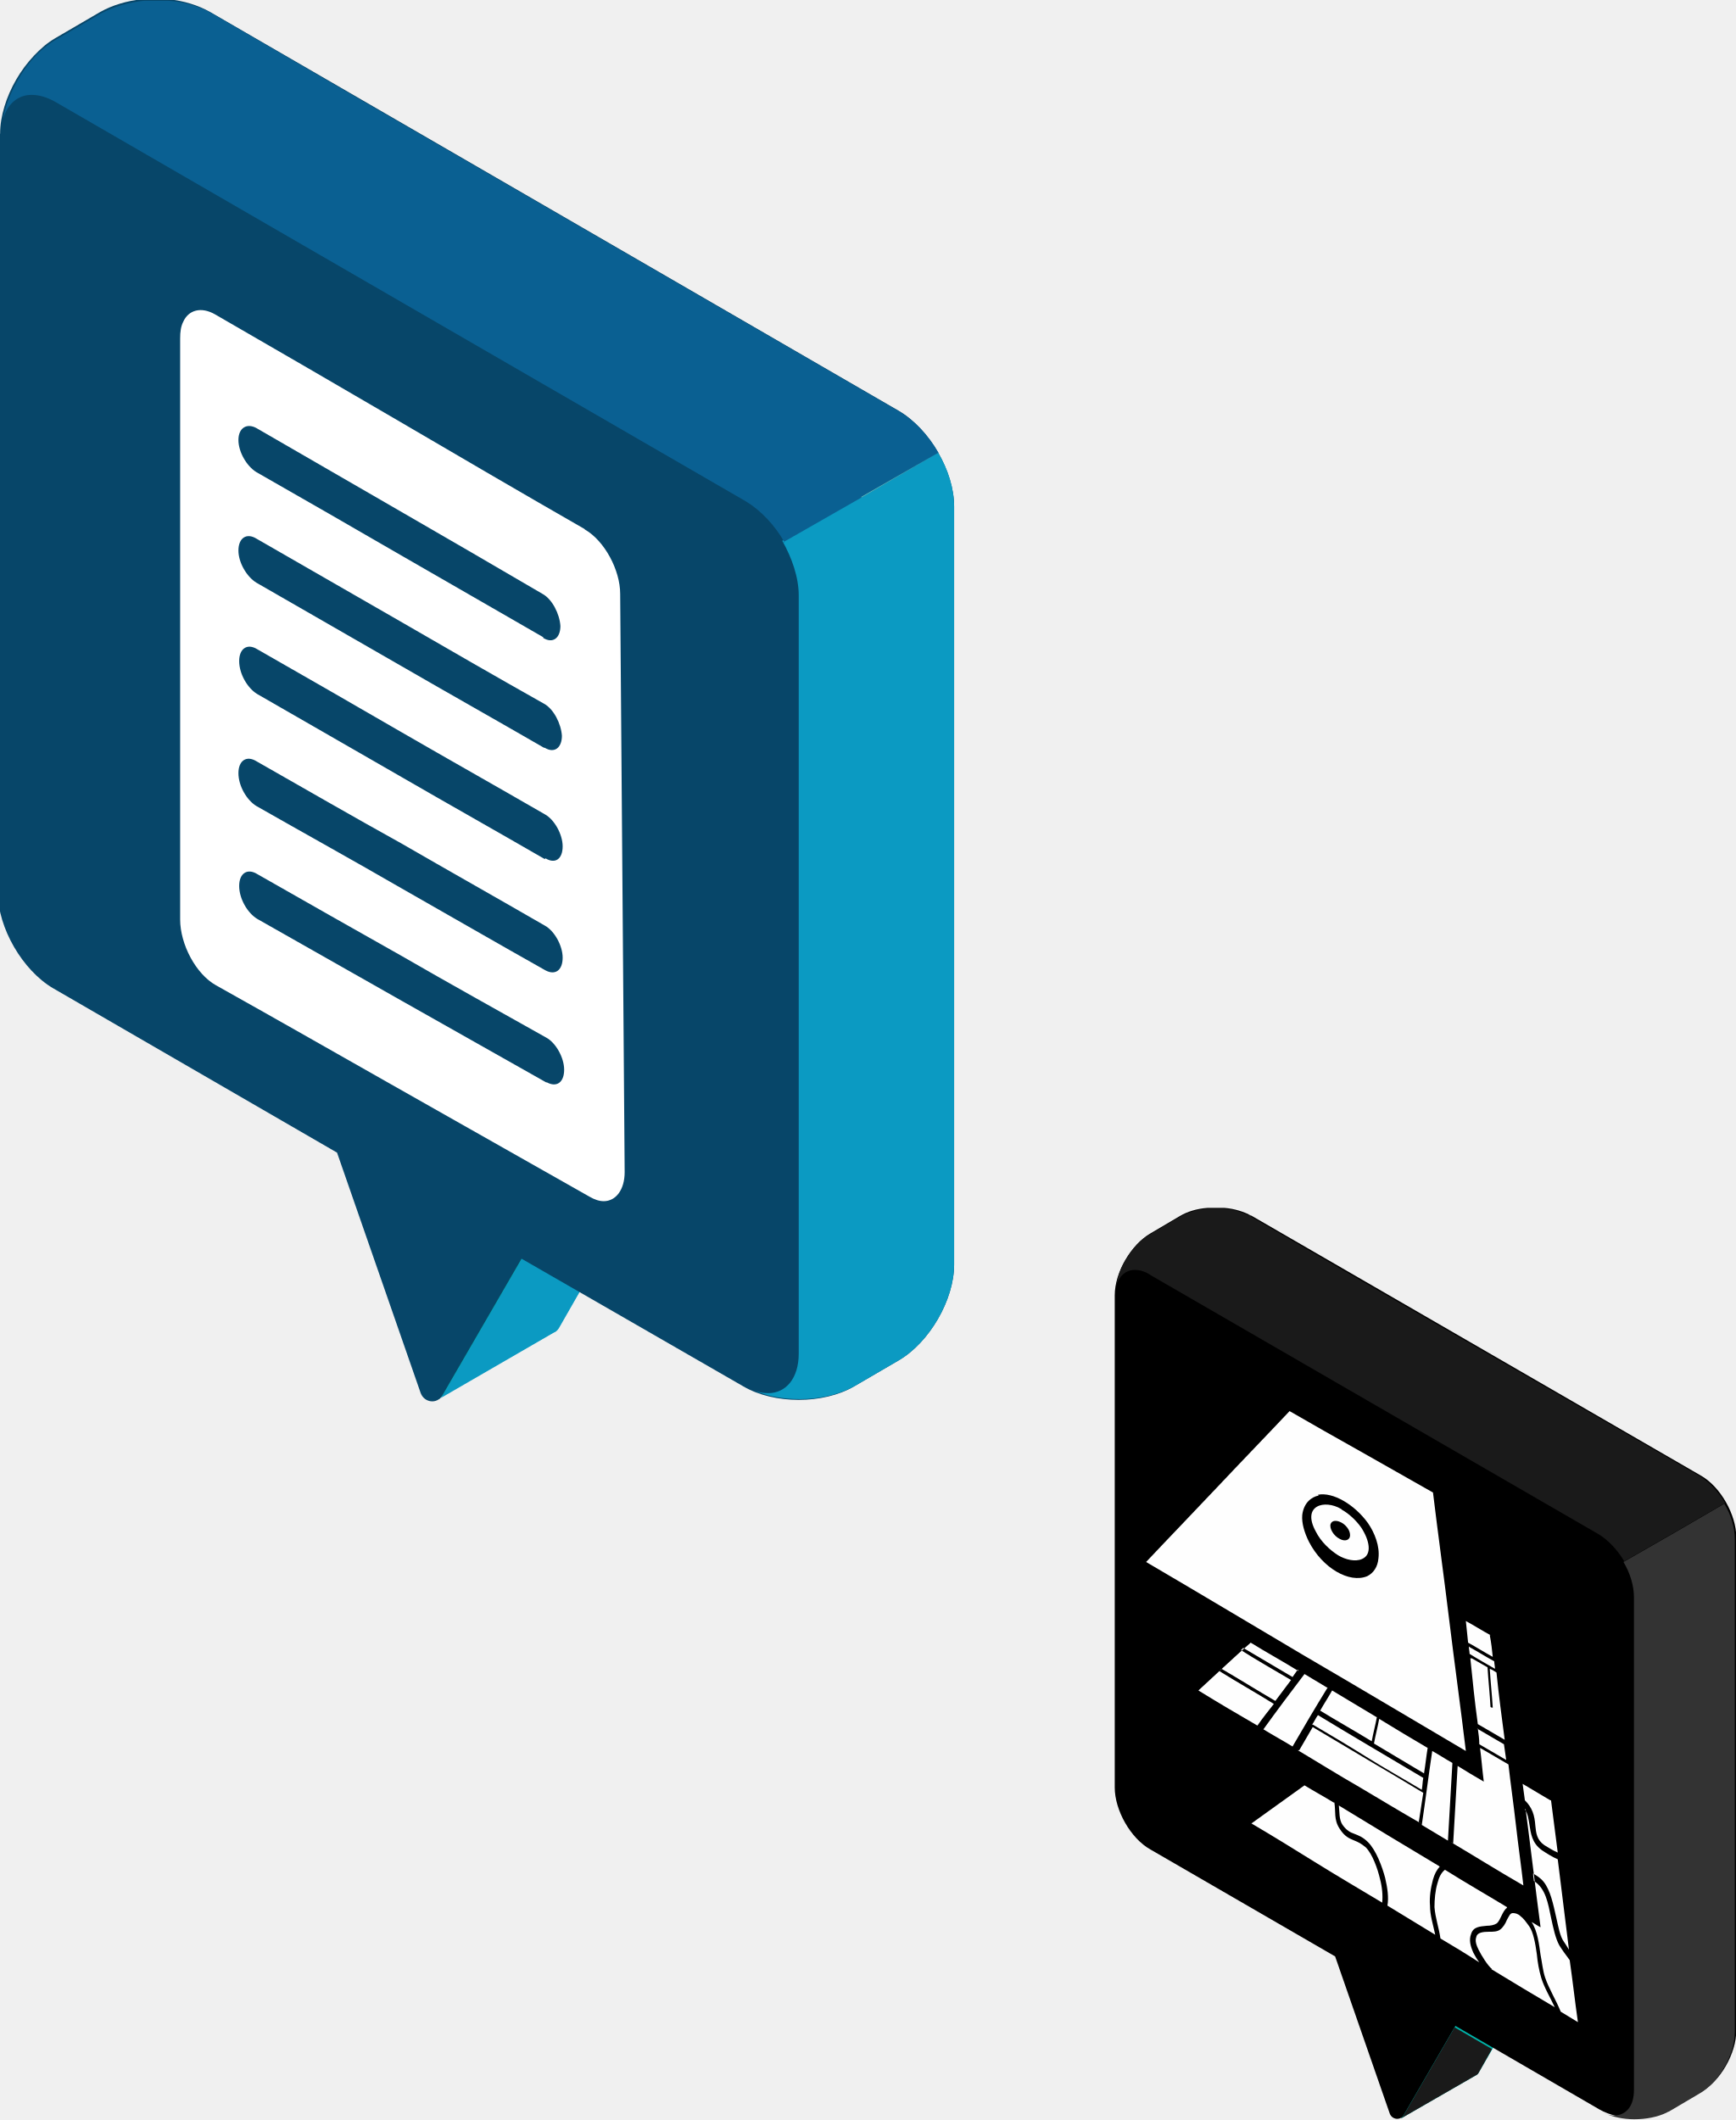
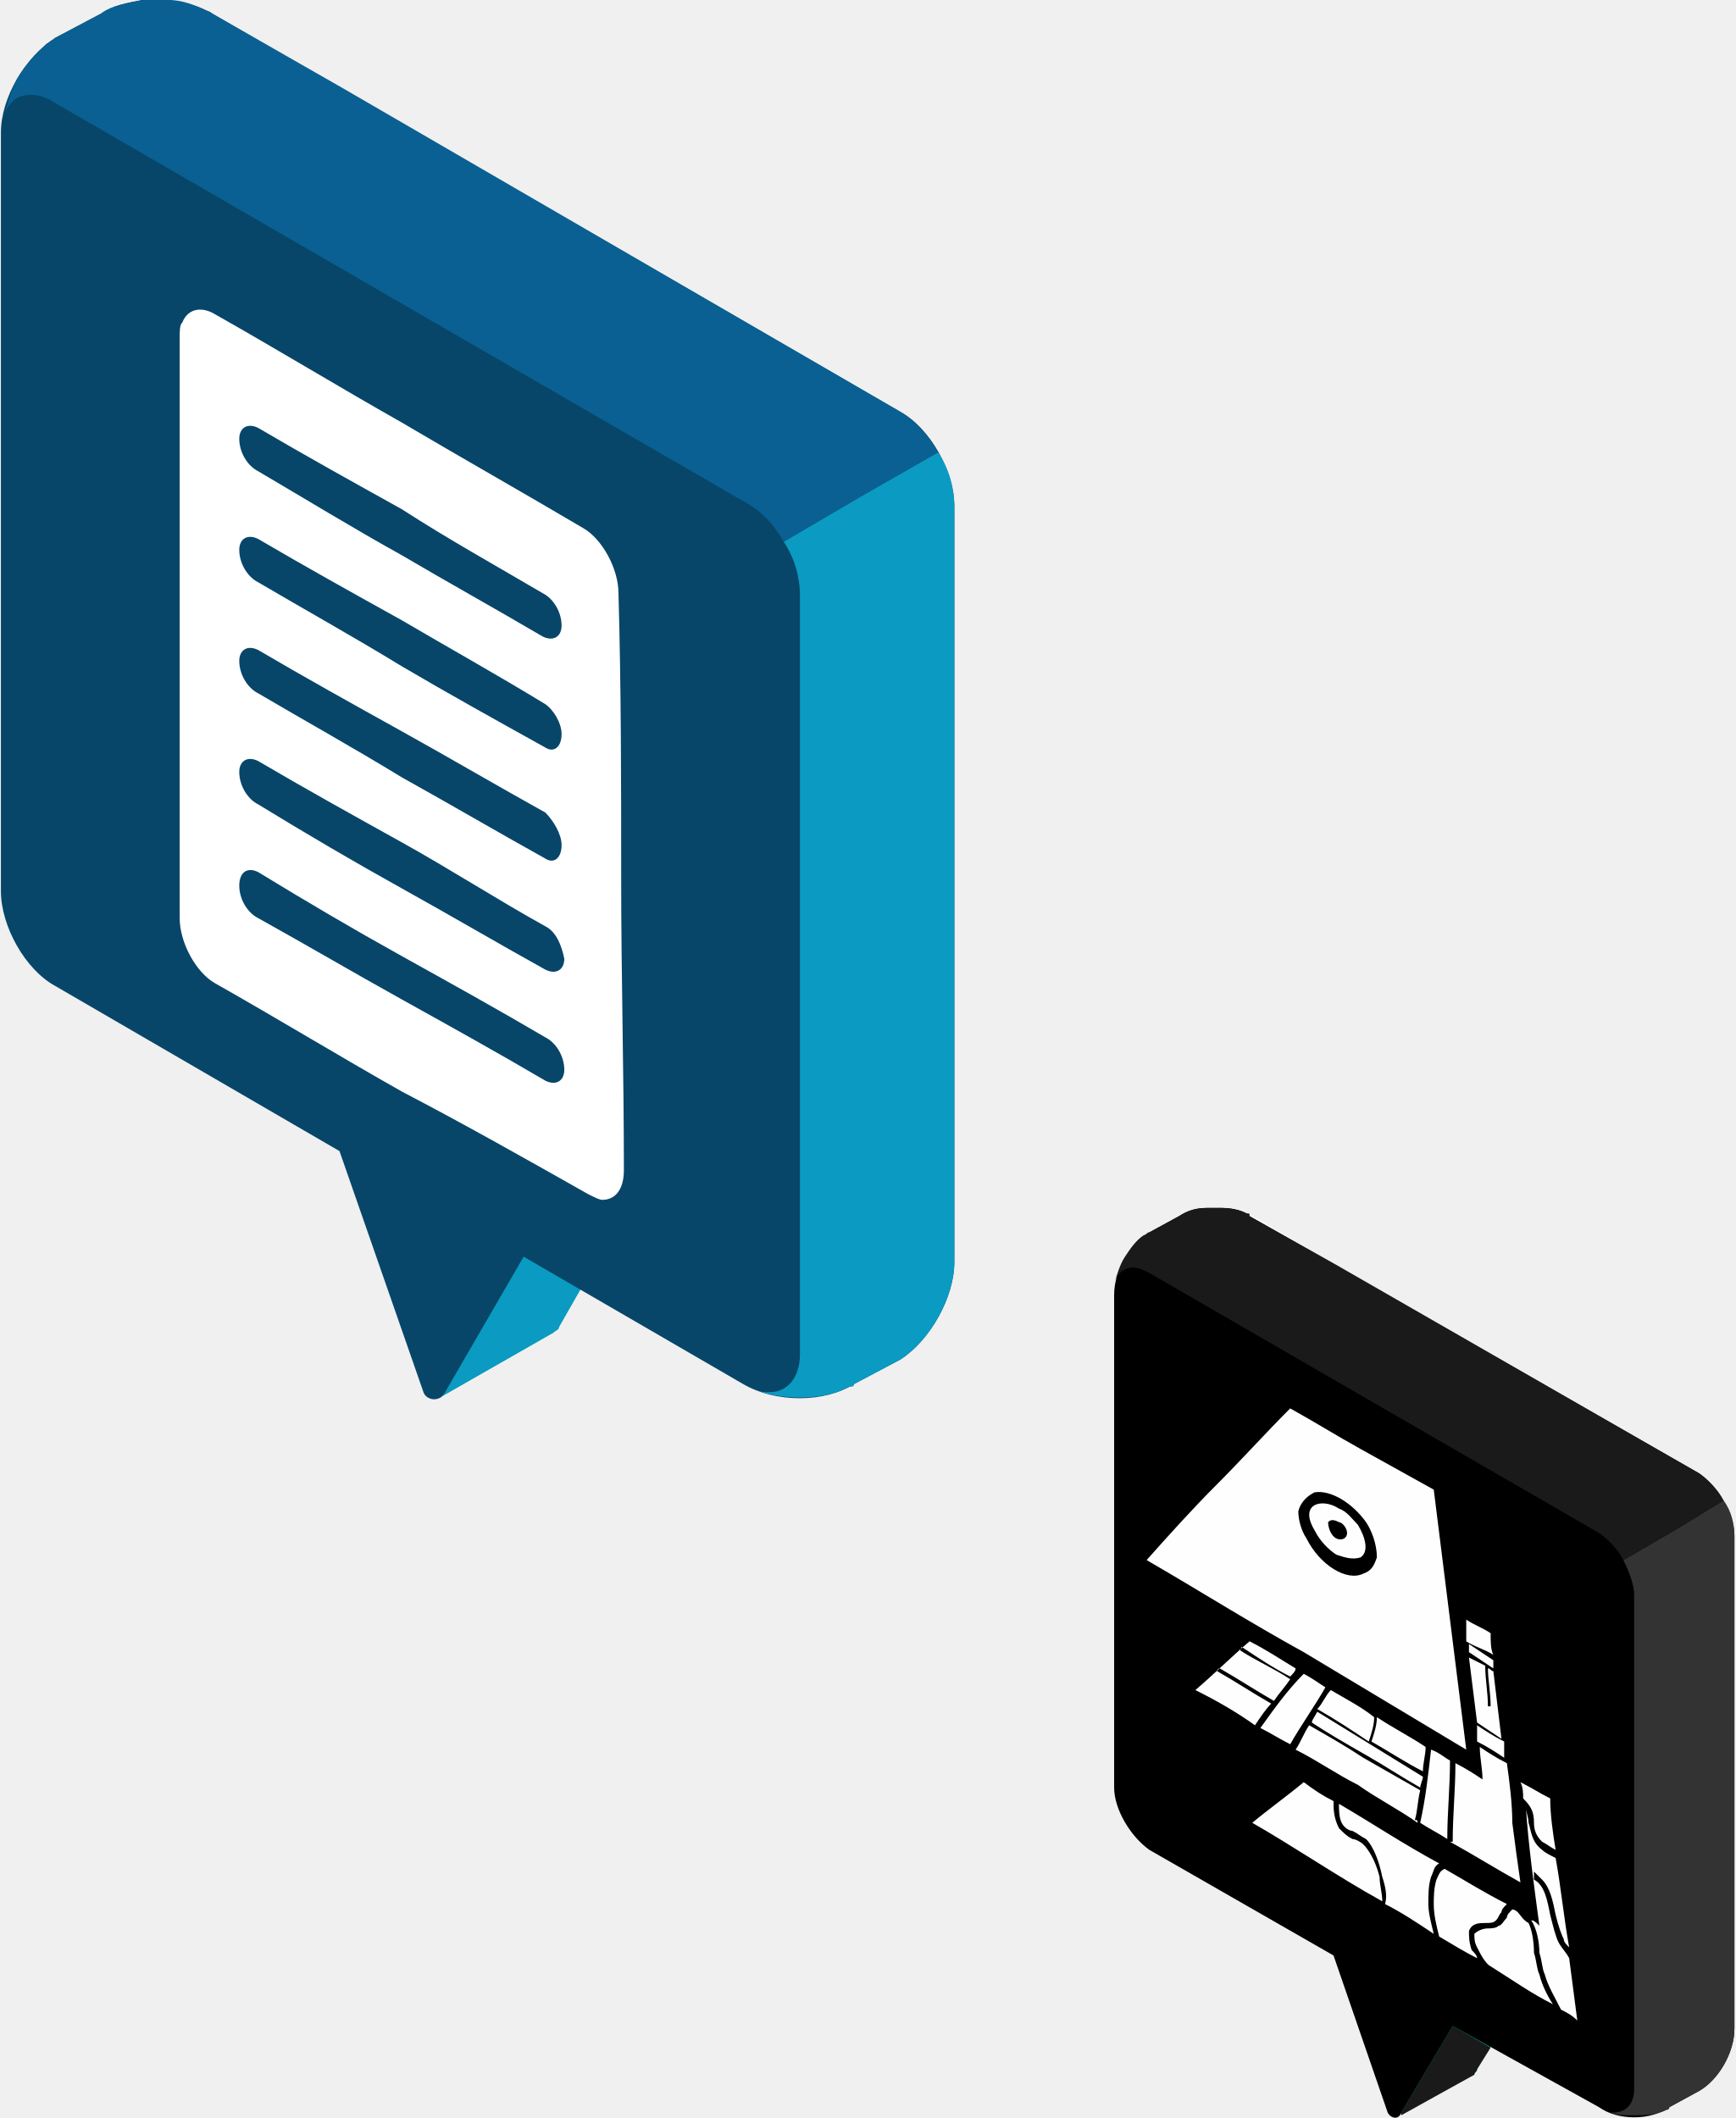
- <svg xmlns="http://www.w3.org/2000/svg" xml:space="preserve" width="8.441mm" height="10.311mm" version="1.1" style="shape-rendering:geometricPrecision; text-rendering:geometricPrecision; image-rendering:optimizeQuality; fill-rule:evenodd; clip-rule:evenodd" viewBox="0 0 23.23 28.38">
+ <svg xmlns="http://www.w3.org/2000/svg" xml:space="preserve" width="68px" height="83px" version="1.1" style="shape-rendering:geometricPrecision; text-rendering:geometricPrecision; image-rendering:optimizeQuality; fill-rule:evenodd; clip-rule:evenodd" viewBox="0 0 6.4 7.82">
  <defs>
    <style type="text/css">
   
    .fil10 {fill:#FEFEFE}
    .fil4 {fill:#FEFEFE;fill-rule:nonzero}
    .fil3 {fill:#C2C4C4;fill-rule:nonzero}
    .fil6 {fill:#6BC8C2;fill-rule:nonzero}
    .fil0 {fill:#00B3A9;fill-rule:nonzero}
    .fil8 {fill:black;fill-rule:nonzero}
    .fil2 {fill:#074669;fill-rule:nonzero}
    .fil5 {fill:#0A6092;fill-rule:nonzero}
    .fil1 {fill:#0B9AC2;fill-rule:nonzero}
    .fil7 {fill:#1A1A1A;fill-rule:nonzero}
    .fil9 {fill:#333333;fill-rule:nonzero}
    .fil11 {fill:white;fill-rule:nonzero}
   
  </style>
  </defs>
  <g id="Camada_x0020_1">
-     <g id="_1865874572768">
-       <path class="fil0" d="M5.88 18.73l1 -1.88 -0.81 -2.32 0 -1.42 2.46 1.42 0 1.42 -1.06 1.83c-0.02,0.03 -0.04,0.05 -0.07,0.06l0 0 -1.53 0.88z" />
-       <path class="fil1" d="M5.89 18.72l1.52 -0.88 -0 -0 0 0c0.03,-0.01 0.05,-0.03 0.07,-0.06l0.28 -0.49 -0.77 -0.45 -1.06 1.83c-0.01,0.02 -0.03,0.04 -0.04,0.05z" />
-       <path class="fil2" d="M-0 1.79c0,-0.47 0.33,-1.04 0.74,-1.28l0.6 -0.35c0.16,-0.09 0.36,-0.15 0.56,-0.17l0.35 0c0.21,0.02 0.4,0.08 0.56,0.17l9.22 5.34c0.41,0.24 0.74,0.81 0.74,1.28l0 10.15c0,0.47 -0.33,1.04 -0.74,1.28l-0.6 0.35c-0.41,0.24 -1.07,0.24 -1.48,0l-2.97 -1.71 -1.06 1.83c-0.07,0.12 -0.24,0.1 -0.29,-0.03l-1.12 -3.22 -3.8 -2.2c-0.41,-0.24 -0.74,-0.81 -0.74,-1.28l0 -10.15z" />
-       <path class="fil3" d="M11.37 18.59l0 0 0 0zm0 -0c0,-0 0,-0 0,-0 -0,0 -0,0 -0,0zm0 -0c0.02,-0.01 0.04,-0.02 0.06,-0.03l0.6 -0.35c0.41,-0.24 0.74,-0.81 0.74,-1.28l0 0c0,0.47 -0.33,1.04 -0.74,1.28l-0.6 0.35c-0.02,0.01 -0.04,0.02 -0.06,0.03z" />
-       <path class="fil1" d="M10.71 18.73c0.24,0 0.47,-0.05 0.66,-0.14l0 0c0,-0 0,-0 0,-0 0,-0 0,-0 0,-0 0,-0 0,-0 0,-0 0.02,-0.01 0.04,-0.02 0.06,-0.03l0.6 -0.35c0.41,-0.24 0.74,-0.81 0.74,-1.28l0 -10.15c0,-0.24 -0.08,-0.5 -0.22,-0.73l-0 0c0,0 0,0 0,0l-1.03 0.59 -1.05 0.6c0.13,0.23 0.22,0.49 0.22,0.73l0 10.15c0,0.33 -0.17,0.53 -0.41,0.53 -0.06,0 -0.13,-0.01 -0.2,-0.04 0.18,0.08 0.4,0.12 0.62,0.12z" />
-       <path class="fil4" d="M4.59 1.19l-1.77 -1.03c-0.02,-0.01 -0.04,-0.02 -0.06,-0.03 0.02,0.01 0.04,0.02 0.06,0.03l1.77 1.03zm-4.36 -0.15c0.1,-0.17 0.24,-0.33 0.38,-0.44 -0.15,0.11 -0.28,0.27 -0.38,0.44z" />
-       <path class="fil5" d="M10.48 7.26l1.05 -0.6 1.03 -0.6c-0.13,-0.23 -0.32,-0.43 -0.52,-0.55l-7.45 -4.31 -1.77 -1.03c-0.02,-0.01 -0.04,-0.02 -0.06,-0.03 -0.15,-0.07 -0.33,-0.12 -0.51,-0.13l-0.32 0c-0.21,0.02 -0.41,0.08 -0.58,0.17l-0.6 0.35c-0.04,0.02 -0.08,0.05 -0.12,0.08 -0.15,0.11 -0.28,0.27 -0.38,0.44 -0.1,0.17 -0.18,0.36 -0.21,0.54 0.06,-0.2 0.2,-0.32 0.38,-0.32 0.1,0 0.21,0.03 0.33,0.1l9.23 5.34c0.2,0.12 0.39,0.32 0.52,0.55z" />
-       <path class="fil6" d="M11.53 6.65l1.03 -0.59c0,0 0,0 -0,-0l-1.03 0.6z" />
-       <path class="fil0" d="M18.75 28.36l0.65 -1.22 -0.52 -1.51 0 -0.93 1.6 0.93 0 0.93 -0.69 1.19c-0.01,0.02 -0.03,0.03 -0.05,0.04l0 0 -0.99 0.57z" />
-       <path class="fil7" d="M18.75 28.36l0.99 -0.57 -0 -0 0 0c0.02,-0.01 0.04,-0.02 0.05,-0.04l0.18 -0.32 -0.5 -0.29 -0.69 1.19c-0.01,0.01 -0.02,0.02 -0.03,0.03z" />
-       <path class="fil8" d="M14.92 17.34c0,-0.31 0.22,-0.68 0.48,-0.83l0.39 -0.23c0.1,-0.06 0.23,-0.1 0.37,-0.11l0.23 0c0.13,0.01 0.26,0.05 0.37,0.11l6 3.47c0.27,0.15 0.48,0.53 0.48,0.83l0 6.6c0,0.31 -0.21,0.68 -0.48,0.83l-0.39 0.23c-0.27,0.15 -0.7,0.15 -0.96,0l-1.93 -1.12 -0.69 1.19c-0.04,0.08 -0.16,0.07 -0.19,-0.02l-0.73 -2.1 -2.47 -1.43c-0.27,-0.15 -0.48,-0.53 -0.48,-0.83l0 -6.6z" />
-       <path class="fil3" d="M22.32 28.28l0 0 0 0zm0 -0c0,-0 0,-0 0,-0 -0,0 -0,0 -0,0zm0 -0c0.01,-0.01 0.03,-0.01 0.04,-0.02l0.39 -0.23c0.27,-0.15 0.48,-0.53 0.48,-0.83l0 0c0,0.31 -0.21,0.68 -0.48,0.83l-0.39 0.23c-0.01,0.01 -0.03,0.01 -0.04,0.02z" />
-       <path class="fil9" d="M21.88 28.37c0.15,0 0.31,-0.03 0.43,-0.09l0 0c0,-0 0,-0 0,-0 0,-0 0,-0 0,-0 0,-0 0,-0 0,-0 0.01,-0.01 0.03,-0.01 0.04,-0.02l0.39 -0.23c0.27,-0.15 0.48,-0.53 0.48,-0.83l0 -6.6c0,-0.15 -0.05,-0.32 -0.14,-0.47l-0 0c0,0 0,0 0,0l-0.67 0.39 -0.68 0.39c0.09,0.15 0.14,0.32 0.14,0.47l0 6.6c0,0.22 -0.11,0.34 -0.27,0.34 -0.04,0 -0.09,-0.01 -0.13,-0.03 0.12,0.05 0.26,0.08 0.4,0.08z" />
-       <path class="fil4" d="M17.9 16.95l-1.15 -0.67c-0.01,-0.01 -0.03,-0.02 -0.04,-0.02 0.01,0.01 0.03,0.01 0.04,0.02l1.15 0.67zm-2.84 -0.1c0.07,-0.11 0.15,-0.21 0.25,-0.29 -0.1,0.07 -0.18,0.18 -0.25,0.29z" />
-       <path class="fil7" d="M21.74 20.9l0.68 -0.39 0.67 -0.39c-0.09,-0.15 -0.21,-0.28 -0.34,-0.36l-4.85 -2.8 -1.15 -0.67c-0.01,-0.01 -0.03,-0.02 -0.04,-0.02 -0.1,-0.05 -0.21,-0.08 -0.33,-0.09l-0.21 0c-0.14,0.01 -0.27,0.05 -0.38,0.11l-0.39 0.23c-0.03,0.02 -0.05,0.03 -0.08,0.05 -0.1,0.07 -0.18,0.18 -0.25,0.29 -0.07,0.11 -0.11,0.23 -0.13,0.35 0.04,-0.13 0.13,-0.21 0.25,-0.21 0.06,0 0.14,0.02 0.21,0.07l6 3.47c0.13,0.08 0.25,0.21 0.34,0.36z" />
-       <path class="fil6" d="M22.42 20.5l0.67 -0.39c0,0 0,0 0,-0l-0.67 0.39z" />
-       <path id="LogoHorizMono" class="fil10" d="M17.27 18.88c-0.32,0.34 -0.65,0.68 -0.97,1.02 -0.32,0.34 -0.64,0.67 -0.96,1.01 0.7,0.41 1.4,0.83 2.11,1.25 0.72,0.42 1.44,0.85 2.17,1.28 -0.07,-0.58 -0.15,-1.16 -0.22,-1.73 -0.07,-0.58 -0.15,-1.15 -0.22,-1.73 -0.32,-0.18 -0.65,-0.37 -0.97,-0.55 -0.32,-0.18 -0.64,-0.36 -0.95,-0.54zm2.69 7.48c0.28,0.17 0.56,0.34 0.85,0.51 -0.06,-0.13 -0.14,-0.26 -0.18,-0.39 -0.03,-0.1 -0.05,-0.21 -0.06,-0.32 -0.02,-0.15 -0.05,-0.3 -0.1,-0.37 -0.05,-0.07 -0.08,-0.11 -0.12,-0.14 -0.03,-0.03 -0.07,-0.04 -0.1,-0.04 -0.04,0 -0.05,0.04 -0.08,0.09 -0.02,0.05 -0.05,0.1 -0.09,0.13 -0.04,0.03 -0.09,0.03 -0.15,0.03 -0.08,0 -0.16,0.01 -0.17,0.07 -0.02,0.05 -0,0.11 0.03,0.17 0.04,0.08 0.12,0.21 0.18,0.26zm0.79 -2.26c-0.12,-0.07 -0.25,-0.15 -0.37,-0.22 0.01,0.07 0.02,0.14 0.03,0.22 0.1,0.1 0.13,0.2 0.14,0.34 0.01,0.1 0.02,0.19 0.12,0.26 0.05,0.03 0.11,0.07 0.18,0.1 -0.03,-0.23 -0.06,-0.47 -0.09,-0.7zm-0.33 0.12c0.07,0.53 0.13,1.05 0.2,1.58 -0.04,-0.02 -0.08,-0.05 -0.12,-0.07 0.08,0.12 0.1,0.3 0.12,0.44 0.02,0.1 0.03,0.21 0.06,0.3 0.05,0.15 0.15,0.31 0.21,0.46 0.08,0.05 0.15,0.09 0.23,0.14 -0.04,-0.28 -0.07,-0.55 -0.11,-0.83 0,0 0,0 0,0 -0.06,-0.08 -0.11,-0.15 -0.14,-0.2 -0.05,-0.09 -0.08,-0.23 -0.11,-0.37 -0.04,-0.19 -0.07,-0.39 -0.23,-0.49 -0,-0.03 -0.01,-0.06 -0.01,-0.1 0.05,0.03 0.1,0.06 0.14,0.11 0.09,0.11 0.13,0.3 0.17,0.48 0.03,0.13 0.05,0.25 0.1,0.32 0.02,0.03 0.04,0.06 0.07,0.11 -0.05,-0.4 -0.1,-0.81 -0.15,-1.21 -0.07,-0.03 -0.15,-0.08 -0.21,-0.12 -0.14,-0.1 -0.15,-0.23 -0.17,-0.35 -0.01,-0.06 -0.02,-0.14 -0.06,-0.2zm-0.25 1.31c-0.28,-0.17 -0.56,-0.33 -0.83,-0.5 -0.05,0.04 -0.08,0.1 -0.1,0.18 -0.03,0.1 -0.04,0.22 -0.04,0.32 0.01,0.14 0.06,0.28 0.08,0.42 0.17,0.1 0.35,0.21 0.52,0.32 -0.03,-0.04 -0.06,-0.09 -0.08,-0.13 -0.04,-0.09 -0.06,-0.17 -0.03,-0.25 0.03,-0.1 0.12,-0.1 0.21,-0.11 0.05,-0 0.1,-0.01 0.13,-0.03 0.03,-0.02 0.05,-0.07 0.07,-0.11 0.02,-0.04 0.04,-0.08 0.07,-0.1zm-0.91 -0.55c-0.45,-0.27 -0.9,-0.54 -1.34,-0.81 0.01,0.08 0,0.19 0.05,0.26 0.05,0.07 0.1,0.1 0.16,0.12 0.05,0.02 0.11,0.04 0.18,0.11 0.11,0.11 0.19,0.33 0.23,0.48 0.03,0.13 0.05,0.26 0.03,0.37 0.21,0.13 0.43,0.26 0.64,0.39 -0.03,-0.14 -0.07,-0.26 -0.07,-0.39 -0.01,-0.11 0.01,-0.24 0.04,-0.35 0.02,-0.07 0.05,-0.13 0.09,-0.17zm-1.41 -0.85c-0.13,-0.08 -0.26,-0.15 -0.39,-0.23 -0.24,0.17 -0.47,0.34 -0.71,0.51 0.29,0.17 0.58,0.35 0.87,0.53 0.29,0.18 0.58,0.35 0.88,0.53 0.01,-0.09 -0,-0.21 -0.03,-0.32 -0.03,-0.13 -0.1,-0.33 -0.19,-0.42 -0.06,-0.05 -0.1,-0.07 -0.15,-0.09 -0.07,-0.03 -0.13,-0.05 -0.2,-0.16 -0.08,-0.12 -0.05,-0.23 -0.07,-0.35zm-0.29 -1.05c0.24,0.14 0.49,0.29 0.73,0.44 0.24,0.15 0.49,0.29 0.74,0.44 0.01,-0.05 0.01,-0.11 0.02,-0.16 -0.47,-0.28 -0.95,-0.56 -1.41,-0.84 -0.03,0.04 -0.05,0.09 -0.08,0.13zm2.39 -1.19c-0.11,-0.06 -0.22,-0.13 -0.33,-0.19 0.01,0.1 0.02,0.19 0.03,0.29 0.11,0.06 0.22,0.13 0.33,0.19 -0.01,-0.1 -0.02,-0.19 -0.04,-0.29zm-0.29 0.15c0,0.03 0.01,0.07 0.01,0.1 0.11,0.07 0.22,0.13 0.34,0.2 -0,-0.03 -0.01,-0.07 -0.01,-0.1 -0.11,-0.06 -0.22,-0.13 -0.33,-0.19zm0.02 0.16c0.03,0.3 0.06,0.59 0.1,0.88 0.12,0.07 0.24,0.14 0.36,0.21 -0.04,-0.3 -0.08,-0.6 -0.11,-0.9 -0.03,-0.02 -0.06,-0.04 -0.09,-0.05 0.01,0.17 0.03,0.35 0.04,0.52 -0.01,-0 -0.02,-0 -0.03,-0.01 -0.01,-0.18 -0.03,-0.36 -0.04,-0.53 -0.07,-0.04 -0.14,-0.08 -0.21,-0.12zm0.1 0.94c0.01,0.07 0.02,0.14 0.02,0.21 0.12,0.07 0.24,0.14 0.36,0.21 -0.01,-0.07 -0.02,-0.14 -0.03,-0.21 -0.12,-0.07 -0.24,-0.14 -0.36,-0.21zm0.03 0.26c0.02,0.15 0.03,0.3 0.05,0.45 -0.12,-0.07 -0.24,-0.14 -0.35,-0.21 -0.02,0.35 -0.04,0.69 -0.06,1.04 -0.01,-0.01 -0.02,-0.01 -0.03,-0.02 0.32,0.19 0.64,0.39 0.97,0.58 -0.03,-0.27 -0.07,-0.54 -0.1,-0.81 -0.03,-0.27 -0.07,-0.54 -0.1,-0.81 -0.12,-0.07 -0.24,-0.14 -0.36,-0.21zm-0.37 0.2c-0.09,-0.05 -0.18,-0.11 -0.27,-0.16 -0.05,0.33 -0.09,0.66 -0.14,0.99 0.12,0.07 0.23,0.14 0.35,0.21 0.02,-0.35 0.04,-0.7 0.06,-1.04zm-0.33 -0.2c-0.22,-0.13 -0.44,-0.26 -0.65,-0.39 -0.02,0.11 -0.05,0.22 -0.07,0.33 0.22,0.13 0.45,0.27 0.67,0.4 0.02,-0.12 0.03,-0.23 0.05,-0.35zm-0.68 -0.41c-0.2,-0.12 -0.4,-0.24 -0.6,-0.36 -0.05,0.09 -0.11,0.18 -0.16,0.27 0.23,0.14 0.46,0.27 0.69,0.41 0.02,-0.11 0.05,-0.22 0.07,-0.33zm-0.67 -0.4c-0.1,-0.06 -0.2,-0.12 -0.3,-0.18 -0.19,0.25 -0.37,0.49 -0.55,0.74 0.13,0.08 0.26,0.15 0.39,0.23 0.15,-0.26 0.31,-0.53 0.47,-0.79zm-0.38 -0.22c-0.21,-0.13 -0.43,-0.25 -0.64,-0.38 -0.24,0.21 -0.47,0.43 -0.7,0.64 0.26,0.16 0.53,0.32 0.79,0.47 0.07,-0.1 0.14,-0.19 0.22,-0.29 -0.24,-0.15 -0.49,-0.29 -0.73,-0.44 0.01,-0.01 0.02,-0.02 0.03,-0.03 0.24,0.14 0.48,0.29 0.72,0.43 0.07,-0.09 0.14,-0.19 0.21,-0.28 -0.22,-0.13 -0.45,-0.26 -0.67,-0.4 0.01,-0.01 0.02,-0.02 0.03,-0.03 0.22,0.13 0.44,0.26 0.66,0.39 0.02,-0.03 0.05,-0.07 0.07,-0.1zm-0.01 1.06c0.27,0.16 0.54,0.33 0.82,0.49 0.27,0.16 0.55,0.33 0.83,0.49 -0.01,-0.01 -0.02,-0.01 -0.03,-0.02 0.02,-0.13 0.04,-0.26 0.06,-0.39 -0.25,-0.15 -0.5,-0.3 -0.74,-0.44 -0.25,-0.15 -0.49,-0.29 -0.74,-0.44 -0.06,0.1 -0.12,0.21 -0.18,0.31zm0.58 -3.23c-0.22,-0.13 -0.53,-0.05 -0.34,0.3 0.07,0.14 0.19,0.25 0.3,0.32 0.1,0.06 0.23,0.09 0.32,0.05 0.14,-0.06 0.1,-0.25 -0.01,-0.42 -0.07,-0.1 -0.17,-0.19 -0.26,-0.24zm-0 0.18c-0.06,-0.03 -0.12,-0.03 -0.14,0.02 -0.02,0.06 0.04,0.16 0.12,0.2 0.07,0.04 0.14,0.02 0.14,-0.05 -0,-0.07 -0.06,-0.14 -0.12,-0.17zm-0.31 -0.37c0.2,-0.04 0.49,0.13 0.67,0.38 0.09,0.13 0.16,0.31 0.14,0.47 -0.01,0.12 -0.07,0.2 -0.15,0.24 -0.24,0.1 -0.6,-0.11 -0.78,-0.46 -0.06,-0.12 -0.1,-0.25 -0.09,-0.36 0.02,-0.16 0.12,-0.24 0.22,-0.26z" />
-       <path class="fil11" d="M7.27 8.53c-0.64,-0.37 -1.27,-0.73 -1.91,-1.1 -0.64,-0.37 -1.28,-0.74 -1.93,-1.11 -0.13,-0.08 -0.24,-0.27 -0.24,-0.43 0,-0.16 0.11,-0.23 0.24,-0.16 0.64,0.37 1.28,0.74 1.92,1.11 0.64,0.37 1.28,0.74 1.91,1.11 0.13,0.07 0.23,0.27 0.24,0.43 0,0.16 -0.1,0.24 -0.23,0.16zm0.01 1.48c-0.64,-0.37 -1.28,-0.73 -1.92,-1.1 -0.64,-0.37 -1.29,-0.74 -1.93,-1.11 -0.13,-0.08 -0.24,-0.27 -0.24,-0.43 0,-0.17 0.11,-0.24 0.24,-0.16 0.64,0.37 1.29,0.74 1.93,1.11 0.64,0.37 1.28,0.74 1.92,1.1 0.13,0.07 0.23,0.27 0.24,0.43 0,0.16 -0.1,0.24 -0.23,0.16zm0.01 1.49c-0.64,-0.37 -1.28,-0.73 -1.92,-1.1 -0.64,-0.37 -1.29,-0.74 -1.93,-1.11 -0.13,-0.08 -0.24,-0.27 -0.24,-0.44 0,-0.17 0.11,-0.24 0.24,-0.16 0.65,0.37 1.29,0.74 1.93,1.11 0.64,0.37 1.28,0.73 1.92,1.1 0.13,0.07 0.24,0.27 0.24,0.43 0,0.17 -0.1,0.24 -0.23,0.16zm0.01 1.49c-0.64,-0.36 -1.28,-0.73 -1.93,-1.1 -0.64,-0.37 -1.29,-0.73 -1.94,-1.1 -0.13,-0.08 -0.24,-0.27 -0.24,-0.44 0,-0.17 0.11,-0.24 0.24,-0.16 0.65,0.37 1.29,0.74 1.94,1.1 0.64,0.37 1.28,0.73 1.92,1.1 0.13,0.07 0.24,0.27 0.24,0.43 0,0.17 -0.1,0.24 -0.23,0.17zm0.01 1.5c-0.64,-0.36 -1.29,-0.73 -1.93,-1.09 -0.65,-0.37 -1.29,-0.73 -1.94,-1.1 -0.13,-0.08 -0.24,-0.27 -0.24,-0.44 0,-0.17 0.11,-0.24 0.24,-0.16 0.65,0.37 1.3,0.74 1.94,1.1 0.64,0.37 1.29,0.73 1.93,1.09 0.13,0.07 0.24,0.27 0.24,0.43 0,0.17 -0.1,0.24 -0.23,0.17zm0.51 -7.41c-0.82,-0.47 -1.64,-0.95 -2.46,-1.43 -0.82,-0.48 -1.65,-0.96 -2.48,-1.44 -0.19,-0.11 -0.36,-0.06 -0.43,0.1 -0.03,0.06 -0.04,0.13 -0.04,0.22 -0,1.29 -0,2.58 -0,3.87 -0,1.3 -0,2.6 -0,3.91 -0,0.33 0.21,0.73 0.48,0.88 0.84,0.47 1.68,0.95 2.51,1.42 0.83,0.47 1.66,0.94 2.49,1.41 0.07,0.04 0.13,0.06 0.19,0.06 0.16,-0 0.28,-0.15 0.28,-0.39 -0.01,-1.3 -0.02,-2.6 -0.03,-3.89 -0.01,-1.29 -0.02,-2.57 -0.03,-3.85 -0,-0.32 -0.21,-0.71 -0.47,-0.86z" />
-     </g>
+     <path class="fil0" d="M1.62 5.16l0.28 -0.52 -0.23 -0.64 0 -0.39 0.68 0.39 0 0.39 -0.29 0.51c0,0.01 -0.01,0.01 -0.02,0.02l0 0 -0.42 0.24z" />
+     <path class="fil1" d="M1.62 5.16l0.42 -0.24 0 0 0 0c0.01,-0.01 0.02,-0.01 0.02,-0.02l0.08 -0.14 -0.21 -0.12 -0.29 0.5c-0.01,0.01 -0.01,0.02 -0.02,0.02z" />
+     <path class="fil2" d="M0 0.49c0,-0.13 0.09,-0.28 0.2,-0.35l0.17 -0.09c0.04,-0.03 0.1,-0.04 0.15,-0.05l0.1 0c0.06,0.01 0.11,0.02 0.16,0.05l2.54 1.47c0.11,0.06 0.2,0.22 0.2,0.35l0 2.79c0,0.13 -0.09,0.29 -0.2,0.36l-0.17 0.09c-0.11,0.07 -0.29,0.07 -0.41,0l-0.81 -0.47 -0.29 0.5c-0.02,0.04 -0.07,0.03 -0.08,0l-0.31 -0.89 -1.05 -0.61c-0.11,-0.06 -0.2,-0.22 -0.2,-0.35l0 -2.8z" />
+     <path class="fil3" d="M3.13 5.12l0 0 0 0zm0 0c0,0 0.01,0 0.01,0 0,0 -0.01,0 -0.01,0zm0.01 0c0,0 0.01,0 0.01,-0.01l0.17 -0.09c0.11,-0.07 0.2,-0.23 0.2,-0.36l0 0c0,0.13 -0.09,0.29 -0.2,0.36l-0.17 0.09c0,0.01 -0.01,0.01 -0.01,0.01z" />
+     <path class="fil1" d="M2.95 5.16c0.06,0 0.13,-0.01 0.18,-0.04l0 0c0,0 0,0 0,0 0,0 0.01,0 0.01,0 0,0 0,0 0,0 0,0 0.01,0 0.01,-0.01l0.17 -0.09c0.11,-0.07 0.2,-0.23 0.2,-0.36l0 -2.79c0,-0.07 -0.02,-0.14 -0.06,-0.2l0 0c0,0 0,0 0,0l-0.28 0.16 -0.29 0.17c0.04,0.06 0.06,0.13 0.06,0.2l0 2.8c0,0.09 -0.05,0.14 -0.11,0.14 -0.02,0 -0.04,0 -0.06,-0.01 0.05,0.02 0.11,0.03 0.17,0.03z" />
+     <path class="fil4" d="M1.27 0.33l-0.49 -0.28c-0.01,-0.01 -0.02,-0.01 -0.02,-0.01 0,0 0.01,0 0.02,0.01l0.49 0.28zm-1.21 -0.04c0.03,-0.05 0.07,-0.09 0.11,-0.13 -0.04,0.04 -0.08,0.08 -0.11,0.13z" />
+     <path class="fil5" d="M2.89 2l0.29 -0.17 0.28 -0.16c-0.04,-0.07 -0.09,-0.12 -0.14,-0.15l-2.05 -1.19 -0.49 -0.28c-0.01,-0.01 -0.02,-0.01 -0.02,-0.01 -0.04,-0.02 -0.09,-0.04 -0.14,-0.04l-0.09 0c-0.06,0.01 -0.12,0.02 -0.16,0.05l-0.17 0.09c-0.01,0.01 -0.02,0.02 -0.03,0.02 -0.04,0.04 -0.08,0.08 -0.11,0.13 -0.02,0.04 -0.04,0.1 -0.05,0.15 0.01,-0.06 0.05,-0.09 0.1,-0.09 0.03,0 0.06,0.01 0.09,0.03l2.54 1.47c0.06,0.03 0.11,0.08 0.15,0.15z" />
+     <path class="fil6" d="M3.18 1.83l0.28 -0.16c0,0 0,0 0,0l-0.28 0.16z" />
+     <path class="fil0" d="M5.16 7.81l0.18 -0.33 -0.14 -0.42 0 -0.25 0.44 0.25 0 0.26 -0.19 0.32c0,0.01 -0.01,0.01 -0.01,0.02l0 0 -0.28 0.15z" />
+     <path class="fil7" d="M5.17 7.81l0.27 -0.15 0 0 0 0c0,-0.01 0.01,-0.01 0.01,-0.02l0.05 -0.08 -0.14 -0.08 -0.19 0.32c0,0.01 0,0.01 0,0.01z" />
+     <path class="fil8" d="M4.11 4.78c0,-0.09 0.06,-0.19 0.13,-0.23l0.11 -0.06c0.03,-0.02 0.06,-0.03 0.1,-0.03l0.06 0c0.04,0 0.08,0.01 0.1,0.03l1.66 0.95c0.07,0.05 0.13,0.15 0.13,0.23l0 1.82c0,0.09 -0.06,0.19 -0.13,0.23l-0.11 0.06c-0.07,0.05 -0.19,0.05 -0.26,0l-0.54 -0.3 -0.19 0.32c-0.01,0.03 -0.04,0.02 -0.05,0l-0.2 -0.58 -0.68 -0.39c-0.07,-0.05 -0.13,-0.15 -0.13,-0.23l0 -1.82z" />
+     <path class="fil3" d="M6.15 7.79l0 0 0 0zm0 0c0,0 0,0 0,0 0,0 0,0 0,0zm0 0c0,0 0.01,0 0.01,-0.01l0.11 -0.06c0.07,-0.04 0.13,-0.14 0.13,-0.23l0 0c0,0.09 -0.06,0.19 -0.13,0.23l-0.11 0.06c0,0.01 -0.01,0.01 -0.01,0.01z" />
+     <path class="fil9" d="M6.03 7.81c0.04,0 0.08,0 0.12,-0.02l0 0c0,0 0,0 0,0 0,0 0,0 0,0 0,0 0,0 0,0 0,0 0.01,0 0.01,-0.01l0.11 -0.06c0.07,-0.04 0.13,-0.14 0.13,-0.23l0 -1.82c0,-0.04 -0.01,-0.09 -0.04,-0.13l0 0c0,0 0,0 0,0l-0.18 0.11 -0.19 0.11c0.02,0.04 0.04,0.09 0.04,0.13l0 1.82c0,0.06 -0.03,0.09 -0.08,0.09 -0.01,0 -0.02,0 -0.03,-0.01 0.03,0.02 0.07,0.02 0.11,0.02z" />
+     <path class="fil4" d="M4.93 4.67l-0.31 -0.18c-0.01,-0.01 -0.01,-0.01 -0.02,-0.01 0.01,0 0.01,0 0.01,0.01l0.32 0.18zm-0.78 -0.03c0.02,-0.03 0.04,-0.06 0.07,-0.08 -0.03,0.02 -0.05,0.05 -0.07,0.08z" />
+     <path class="fil7" d="M5.99 5.76l0.19 -0.11 0.18 -0.11c-0.02,-0.04 -0.06,-0.08 -0.09,-0.1l-1.34 -0.77 -0.32 -0.18c0,-0.01 0,-0.01 -0.01,-0.01 -0.02,-0.01 -0.06,-0.02 -0.09,-0.02l-0.06 0c-0.03,0 -0.07,0.01 -0.1,0.03l-0.11 0.06c-0.01,0 -0.01,0.01 -0.02,0.01 -0.03,0.02 -0.05,0.05 -0.07,0.08 -0.02,0.03 -0.03,0.07 -0.04,0.1 0.01,-0.04 0.04,-0.06 0.07,-0.06 0.02,0 0.04,0.01 0.06,0.02l1.66 0.96c0.03,0.02 0.07,0.06 0.09,0.1z" />
+     <path class="fil6" d="M6.18 5.65l0.18 -0.11c0,0 0,0 0,0l-0.18 0.11z" />
+     <path id="LogoHorizMono" class="fil10" d="M4.76 5.2c-0.09,0.09 -0.18,0.19 -0.27,0.28 -0.09,0.09 -0.18,0.19 -0.26,0.28 0.19,0.11 0.38,0.23 0.58,0.34 0.2,0.12 0.4,0.24 0.6,0.36 -0.02,-0.16 -0.04,-0.32 -0.06,-0.48 -0.02,-0.16 -0.04,-0.32 -0.06,-0.48 -0.09,-0.05 -0.18,-0.1 -0.27,-0.15 -0.09,-0.05 -0.17,-0.1 -0.26,-0.15zm0.74 2.06c0.08,0.05 0.15,0.1 0.23,0.14 -0.02,-0.03 -0.04,-0.07 -0.05,-0.11 -0.01,-0.02 -0.01,-0.05 -0.02,-0.08 0,-0.05 -0.01,-0.09 -0.02,-0.11 -0.02,-0.01 -0.03,-0.03 -0.04,-0.04 0,0 -0.01,-0.01 -0.02,-0.01 -0.01,0.01 -0.02,0.02 -0.02,0.03 -0.01,0.01 -0.02,0.03 -0.03,0.03 -0.01,0.01 -0.03,0.01 -0.04,0.01 -0.02,0 -0.04,0.01 -0.05,0.02 0,0.02 0,0.03 0.01,0.05 0.01,0.02 0.03,0.06 0.05,0.07zm0.22 -0.62c-0.04,-0.02 -0.07,-0.04 -0.11,-0.06 0.01,0.02 0.01,0.04 0.01,0.06 0.03,0.03 0.04,0.05 0.04,0.09 0,0.03 0.01,0.05 0.03,0.07 0.02,0.01 0.03,0.02 0.05,0.03 -0.01,-0.06 -0.02,-0.13 -0.02,-0.19zm-0.09 0.03c0.01,0.15 0.03,0.29 0.05,0.44 -0.01,-0.01 -0.02,-0.02 -0.03,-0.02 0.02,0.03 0.03,0.08 0.03,0.12 0.01,0.03 0.01,0.06 0.02,0.08 0.01,0.04 0.04,0.09 0.06,0.13 0.02,0.01 0.04,0.02 0.06,0.04 -0.01,-0.08 -0.02,-0.15 -0.03,-0.23 0,0 0,0 0,0 -0.01,-0.02 -0.03,-0.04 -0.04,-0.06 -0.01,-0.02 -0.02,-0.06 -0.03,-0.1 -0.01,-0.05 -0.02,-0.11 -0.06,-0.13 0,-0.01 0,-0.02 0,-0.03 0.01,0.01 0.02,0.02 0.03,0.03 0.03,0.03 0.04,0.08 0.05,0.13 0.01,0.04 0.02,0.07 0.03,0.09 0,0.01 0.01,0.02 0.02,0.03 -0.02,-0.11 -0.03,-0.22 -0.05,-0.33 -0.02,-0.01 -0.04,-0.02 -0.05,-0.03 -0.04,-0.03 -0.04,-0.07 -0.05,-0.1 0,-0.02 -0.01,-0.04 -0.01,-0.06zm-0.07 0.36c-0.08,-0.04 -0.16,-0.09 -0.23,-0.13 -0.02,0.01 -0.02,0.02 -0.03,0.04 -0.01,0.03 -0.01,0.07 -0.01,0.09 0,0.04 0.01,0.08 0.02,0.12 0.05,0.03 0.1,0.06 0.14,0.08 0,-0.01 -0.01,-0.02 -0.02,-0.03 -0.01,-0.03 -0.01,-0.05 -0.01,-0.07 0.01,-0.03 0.04,-0.03 0.06,-0.03 0.02,0 0.03,0 0.04,-0.01 0.01,-0.01 0.01,-0.02 0.02,-0.03 0,-0.01 0.01,-0.02 0.02,-0.03zm-0.25 -0.15c-0.13,-0.07 -0.25,-0.15 -0.37,-0.22 0,0.02 0,0.05 0.01,0.07 0.01,0.02 0.03,0.03 0.04,0.03 0.02,0.01 0.03,0.02 0.05,0.03 0.03,0.03 0.05,0.09 0.06,0.14 0.01,0.03 0.02,0.07 0.01,0.1 0.06,0.03 0.12,0.07 0.18,0.11 -0.01,-0.04 -0.02,-0.08 -0.02,-0.11 0,-0.03 0,-0.07 0.01,-0.1 0.01,-0.02 0.01,-0.04 0.03,-0.05zm-0.39 -0.23c-0.04,-0.02 -0.07,-0.04 -0.11,-0.07 -0.06,0.05 -0.13,0.1 -0.19,0.15 0.07,0.04 0.15,0.09 0.23,0.14 0.08,0.05 0.16,0.1 0.25,0.15 0,-0.03 -0.01,-0.06 -0.01,-0.09 -0.01,-0.04 -0.03,-0.09 -0.06,-0.12 -0.01,-0.01 -0.03,-0.02 -0.04,-0.02 -0.02,-0.01 -0.03,-0.02 -0.05,-0.04 -0.02,-0.04 -0.02,-0.07 -0.02,-0.1zm-0.08 -0.29c0.06,0.04 0.13,0.08 0.2,0.12 0.07,0.04 0.13,0.08 0.2,0.12 0,-0.01 0.01,-0.03 0.01,-0.04 -0.13,-0.08 -0.26,-0.16 -0.39,-0.24 -0.01,0.02 -0.02,0.03 -0.02,0.04zm0.66 -0.33c-0.03,-0.02 -0.06,-0.03 -0.09,-0.05 0,0.03 0,0.05 0,0.08 0.03,0.02 0.07,0.03 0.1,0.05 -0.01,-0.02 -0.01,-0.05 -0.01,-0.08zm-0.08 0.04c0,0.01 0,0.02 0,0.03 0.03,0.02 0.06,0.04 0.09,0.06 0,-0.01 0,-0.02 0,-0.03 -0.03,-0.02 -0.06,-0.04 -0.09,-0.06zm0 0.05c0.01,0.08 0.02,0.16 0.03,0.24 0.03,0.02 0.06,0.04 0.09,0.06 -0.01,-0.08 -0.02,-0.17 -0.03,-0.25 -0.01,0 -0.01,-0.01 -0.02,-0.01 0,0.04 0.01,0.09 0.01,0.14 0,0 -0.01,0 -0.01,0 0,-0.05 -0.01,-0.1 -0.01,-0.15 -0.02,-0.01 -0.04,-0.02 -0.06,-0.03zm0.03 0.25c0,0.02 0,0.04 0,0.06 0.04,0.02 0.07,0.04 0.1,0.06 0,-0.02 0,-0.04 0,-0.06 -0.04,-0.02 -0.07,-0.04 -0.1,-0.06zm0.01 0.08c0,0.04 0.01,0.08 0.01,0.12 -0.03,-0.02 -0.06,-0.04 -0.1,-0.06 0,0.1 -0.01,0.19 -0.01,0.29 -0.01,0 -0.01,0 -0.01,0 0.09,0.05 0.17,0.1 0.26,0.15 -0.01,-0.07 -0.02,-0.14 -0.03,-0.22 0,-0.07 -0.01,-0.15 -0.02,-0.22 -0.04,-0.02 -0.07,-0.04 -0.1,-0.06zm-0.11 0.05c-0.02,-0.01 -0.04,-0.03 -0.07,-0.04 -0.01,0.09 -0.02,0.18 -0.04,0.27 0.03,0.02 0.07,0.04 0.1,0.06 0,-0.1 0.01,-0.19 0.01,-0.29zm-0.09 -0.05c-0.06,-0.04 -0.12,-0.07 -0.18,-0.11 0,0.03 -0.01,0.06 -0.02,0.09 0.07,0.04 0.13,0.08 0.19,0.11 0,-0.03 0.01,-0.06 0.01,-0.09zm-0.19 -0.11c-0.05,-0.04 -0.11,-0.07 -0.16,-0.1 -0.02,0.02 -0.03,0.05 -0.05,0.07 0.07,0.04 0.13,0.08 0.19,0.12 0.01,-0.03 0.02,-0.06 0.02,-0.09zm-0.18 -0.11c-0.03,-0.02 -0.06,-0.04 -0.08,-0.05 -0.06,0.06 -0.11,0.13 -0.16,0.2 0.04,0.02 0.07,0.04 0.11,0.06 0.04,-0.07 0.09,-0.14 0.13,-0.21zm-0.11 -0.07c-0.05,-0.03 -0.11,-0.07 -0.17,-0.1 -0.07,0.06 -0.13,0.12 -0.2,0.18 0.08,0.04 0.15,0.08 0.22,0.13 0.02,-0.03 0.04,-0.06 0.06,-0.08 -0.07,-0.04 -0.13,-0.08 -0.2,-0.12 0,-0.01 0.01,-0.01 0.01,-0.01 0.07,0.04 0.13,0.08 0.2,0.12 0.02,-0.03 0.04,-0.05 0.06,-0.08 -0.06,-0.04 -0.13,-0.07 -0.19,-0.11 0.01,0 0.01,0 0.01,-0.01 0.06,0.04 0.12,0.08 0.18,0.11 0.01,-0.01 0.02,-0.02 0.02,-0.03zm0 0.3c0.08,0.04 0.15,0.09 0.23,0.13 0.07,0.05 0.15,0.09 0.22,0.14 0,-0.01 0,-0.01 -0.01,-0.01 0.01,-0.03 0.01,-0.07 0.02,-0.11 -0.07,-0.04 -0.14,-0.08 -0.21,-0.12 -0.06,-0.04 -0.13,-0.08 -0.2,-0.12 -0.02,0.03 -0.03,0.06 -0.05,0.09zm0.16 -0.89c-0.06,-0.04 -0.15,-0.02 -0.09,0.08 0.02,0.04 0.05,0.07 0.08,0.09 0.03,0.01 0.06,0.02 0.09,0.01 0.03,-0.02 0.02,-0.07 -0.01,-0.12 -0.02,-0.02 -0.04,-0.05 -0.07,-0.06zm0 0.05c-0.02,-0.01 -0.03,-0.01 -0.04,0 0,0.02 0.01,0.05 0.03,0.06 0.02,0.01 0.04,0 0.04,-0.02 0,-0.02 -0.02,-0.04 -0.03,-0.04zm-0.09 -0.11c0.06,-0.01 0.14,0.04 0.19,0.11 0.02,0.03 0.04,0.08 0.04,0.13 -0.01,0.03 -0.02,0.05 -0.05,0.06 -0.06,0.03 -0.16,-0.03 -0.21,-0.13 -0.02,-0.03 -0.03,-0.07 -0.03,-0.1 0.01,-0.04 0.04,-0.06 0.06,-0.07z" />
+     <path class="fil11" d="M2 2.35c-0.17,-0.1 -0.35,-0.2 -0.52,-0.3 -0.18,-0.1 -0.36,-0.21 -0.53,-0.31 -0.04,-0.02 -0.07,-0.07 -0.07,-0.12 0,-0.04 0.03,-0.06 0.07,-0.04 0.17,0.1 0.35,0.2 0.53,0.3 0.17,0.11 0.35,0.21 0.52,0.31 0.04,0.02 0.07,0.07 0.07,0.12 0,0.04 -0.03,0.06 -0.07,0.04zm0.01 0.41c-0.18,-0.1 -0.36,-0.2 -0.53,-0.3 -0.18,-0.11 -0.36,-0.21 -0.53,-0.31 -0.04,-0.02 -0.07,-0.07 -0.07,-0.12 0,-0.04 0.03,-0.06 0.07,-0.04 0.17,0.1 0.35,0.2 0.53,0.3 0.17,0.1 0.35,0.2 0.53,0.31 0.03,0.02 0.06,0.07 0.06,0.11 0,0.05 -0.03,0.07 -0.06,0.05zm0 0.41c-0.18,-0.1 -0.35,-0.2 -0.53,-0.3 -0.18,-0.11 -0.36,-0.21 -0.53,-0.31 -0.04,-0.02 -0.07,-0.07 -0.07,-0.12 0,-0.04 0.03,-0.06 0.07,-0.04 0.17,0.1 0.35,0.2 0.53,0.3 0.18,0.1 0.35,0.2 0.53,0.3 0.03,0.03 0.06,0.08 0.06,0.12 0,0.05 -0.03,0.07 -0.06,0.05zm0 0.41c-0.18,-0.1 -0.35,-0.2 -0.53,-0.3 -0.18,-0.1 -0.35,-0.2 -0.53,-0.31 -0.04,-0.02 -0.07,-0.07 -0.07,-0.12 0,-0.04 0.03,-0.06 0.07,-0.04 0.17,0.1 0.35,0.2 0.53,0.3 0.18,0.1 0.35,0.21 0.53,0.31 0.04,0.02 0.06,0.07 0.07,0.12 0,0.04 -0.03,0.06 -0.07,0.04zm0 0.41c-0.17,-0.1 -0.35,-0.2 -0.53,-0.3 -0.18,-0.1 -0.35,-0.2 -0.53,-0.3 -0.04,-0.02 -0.07,-0.07 -0.07,-0.12 0,-0.05 0.03,-0.07 0.07,-0.05 0.18,0.11 0.35,0.21 0.53,0.31 0.18,0.1 0.36,0.2 0.53,0.3 0.04,0.02 0.07,0.07 0.07,0.12 0,0.04 -0.03,0.06 -0.07,0.04zm0.14 -2.04c-0.22,-0.13 -0.45,-0.26 -0.67,-0.39 -0.23,-0.13 -0.46,-0.27 -0.69,-0.4 -0.05,-0.03 -0.1,-0.02 -0.12,0.03 -0.01,0.01 -0.01,0.03 -0.01,0.06 0,0.35 0,0.71 0,1.06 0,0.36 0,0.72 0,1.08 0,0.09 0.06,0.2 0.13,0.24 0.23,0.13 0.46,0.27 0.69,0.4 0.23,0.12 0.46,0.25 0.69,0.38 0.02,0.01 0.04,0.02 0.05,0.02 0.05,0 0.08,-0.04 0.08,-0.11 0,-0.36 -0.01,-0.72 -0.01,-1.07 0,-0.36 0,-0.71 -0.01,-1.06 0,-0.09 -0.06,-0.2 -0.13,-0.24z" />
  </g>
</svg>
